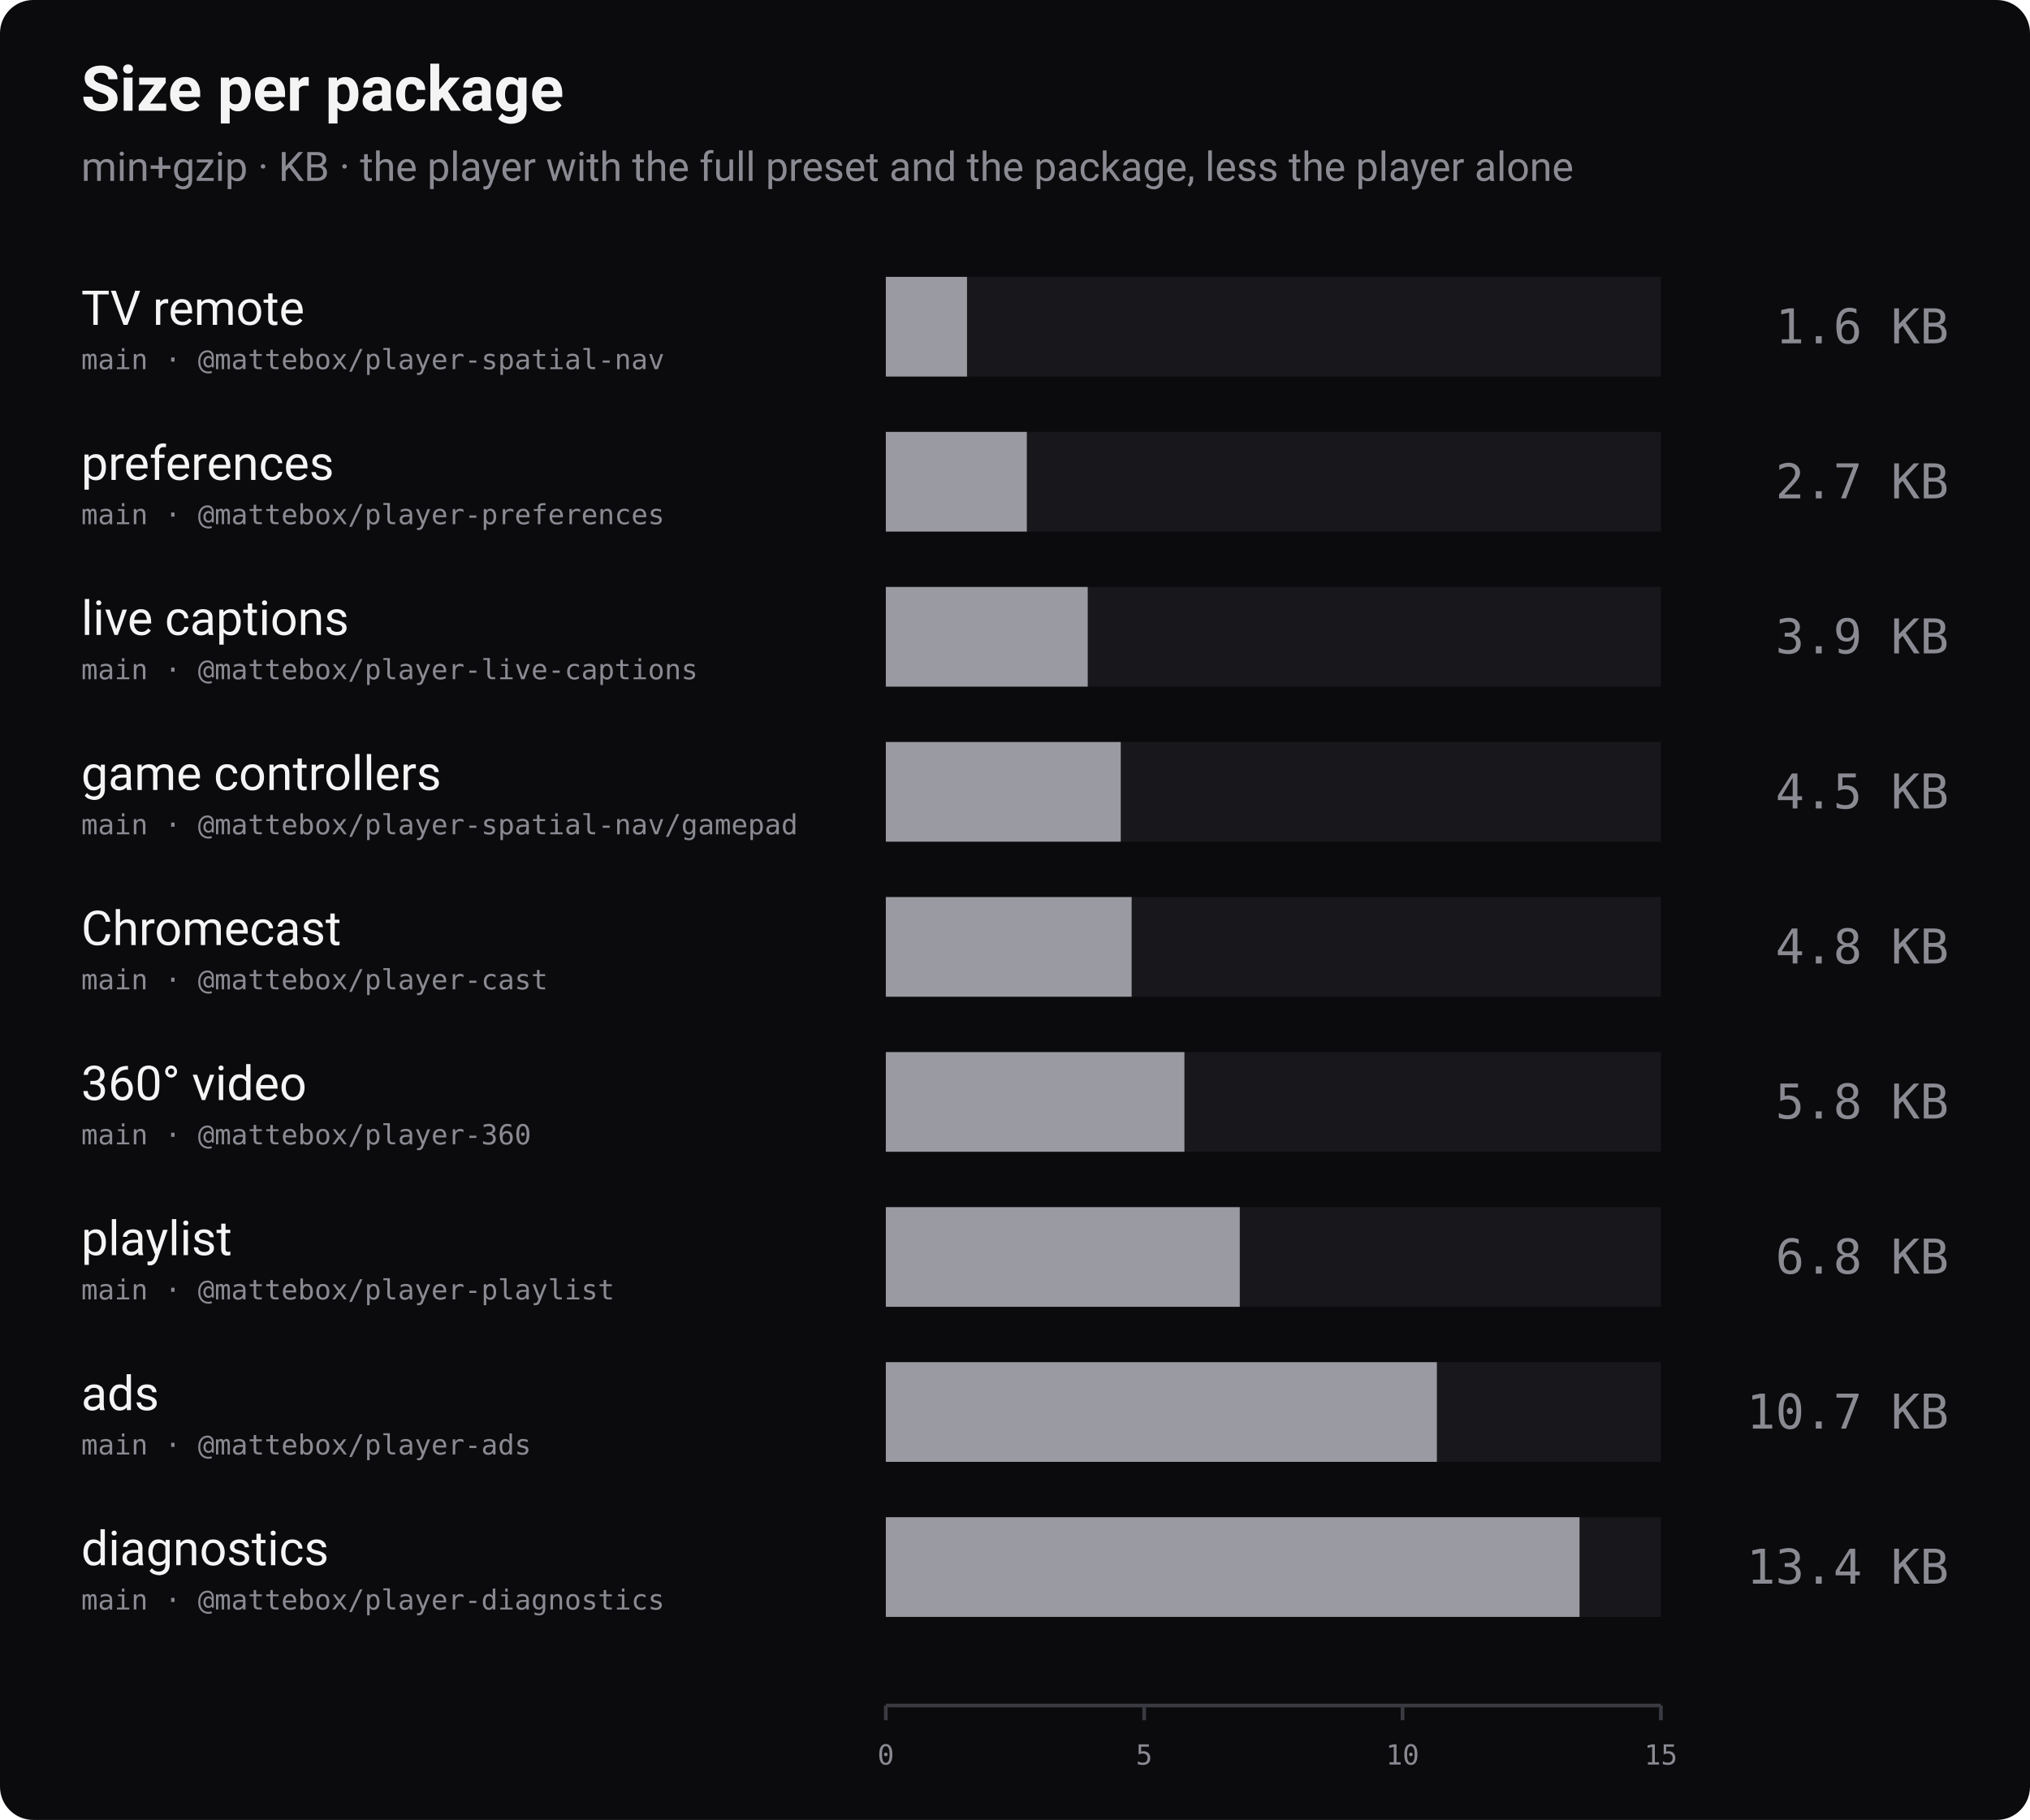
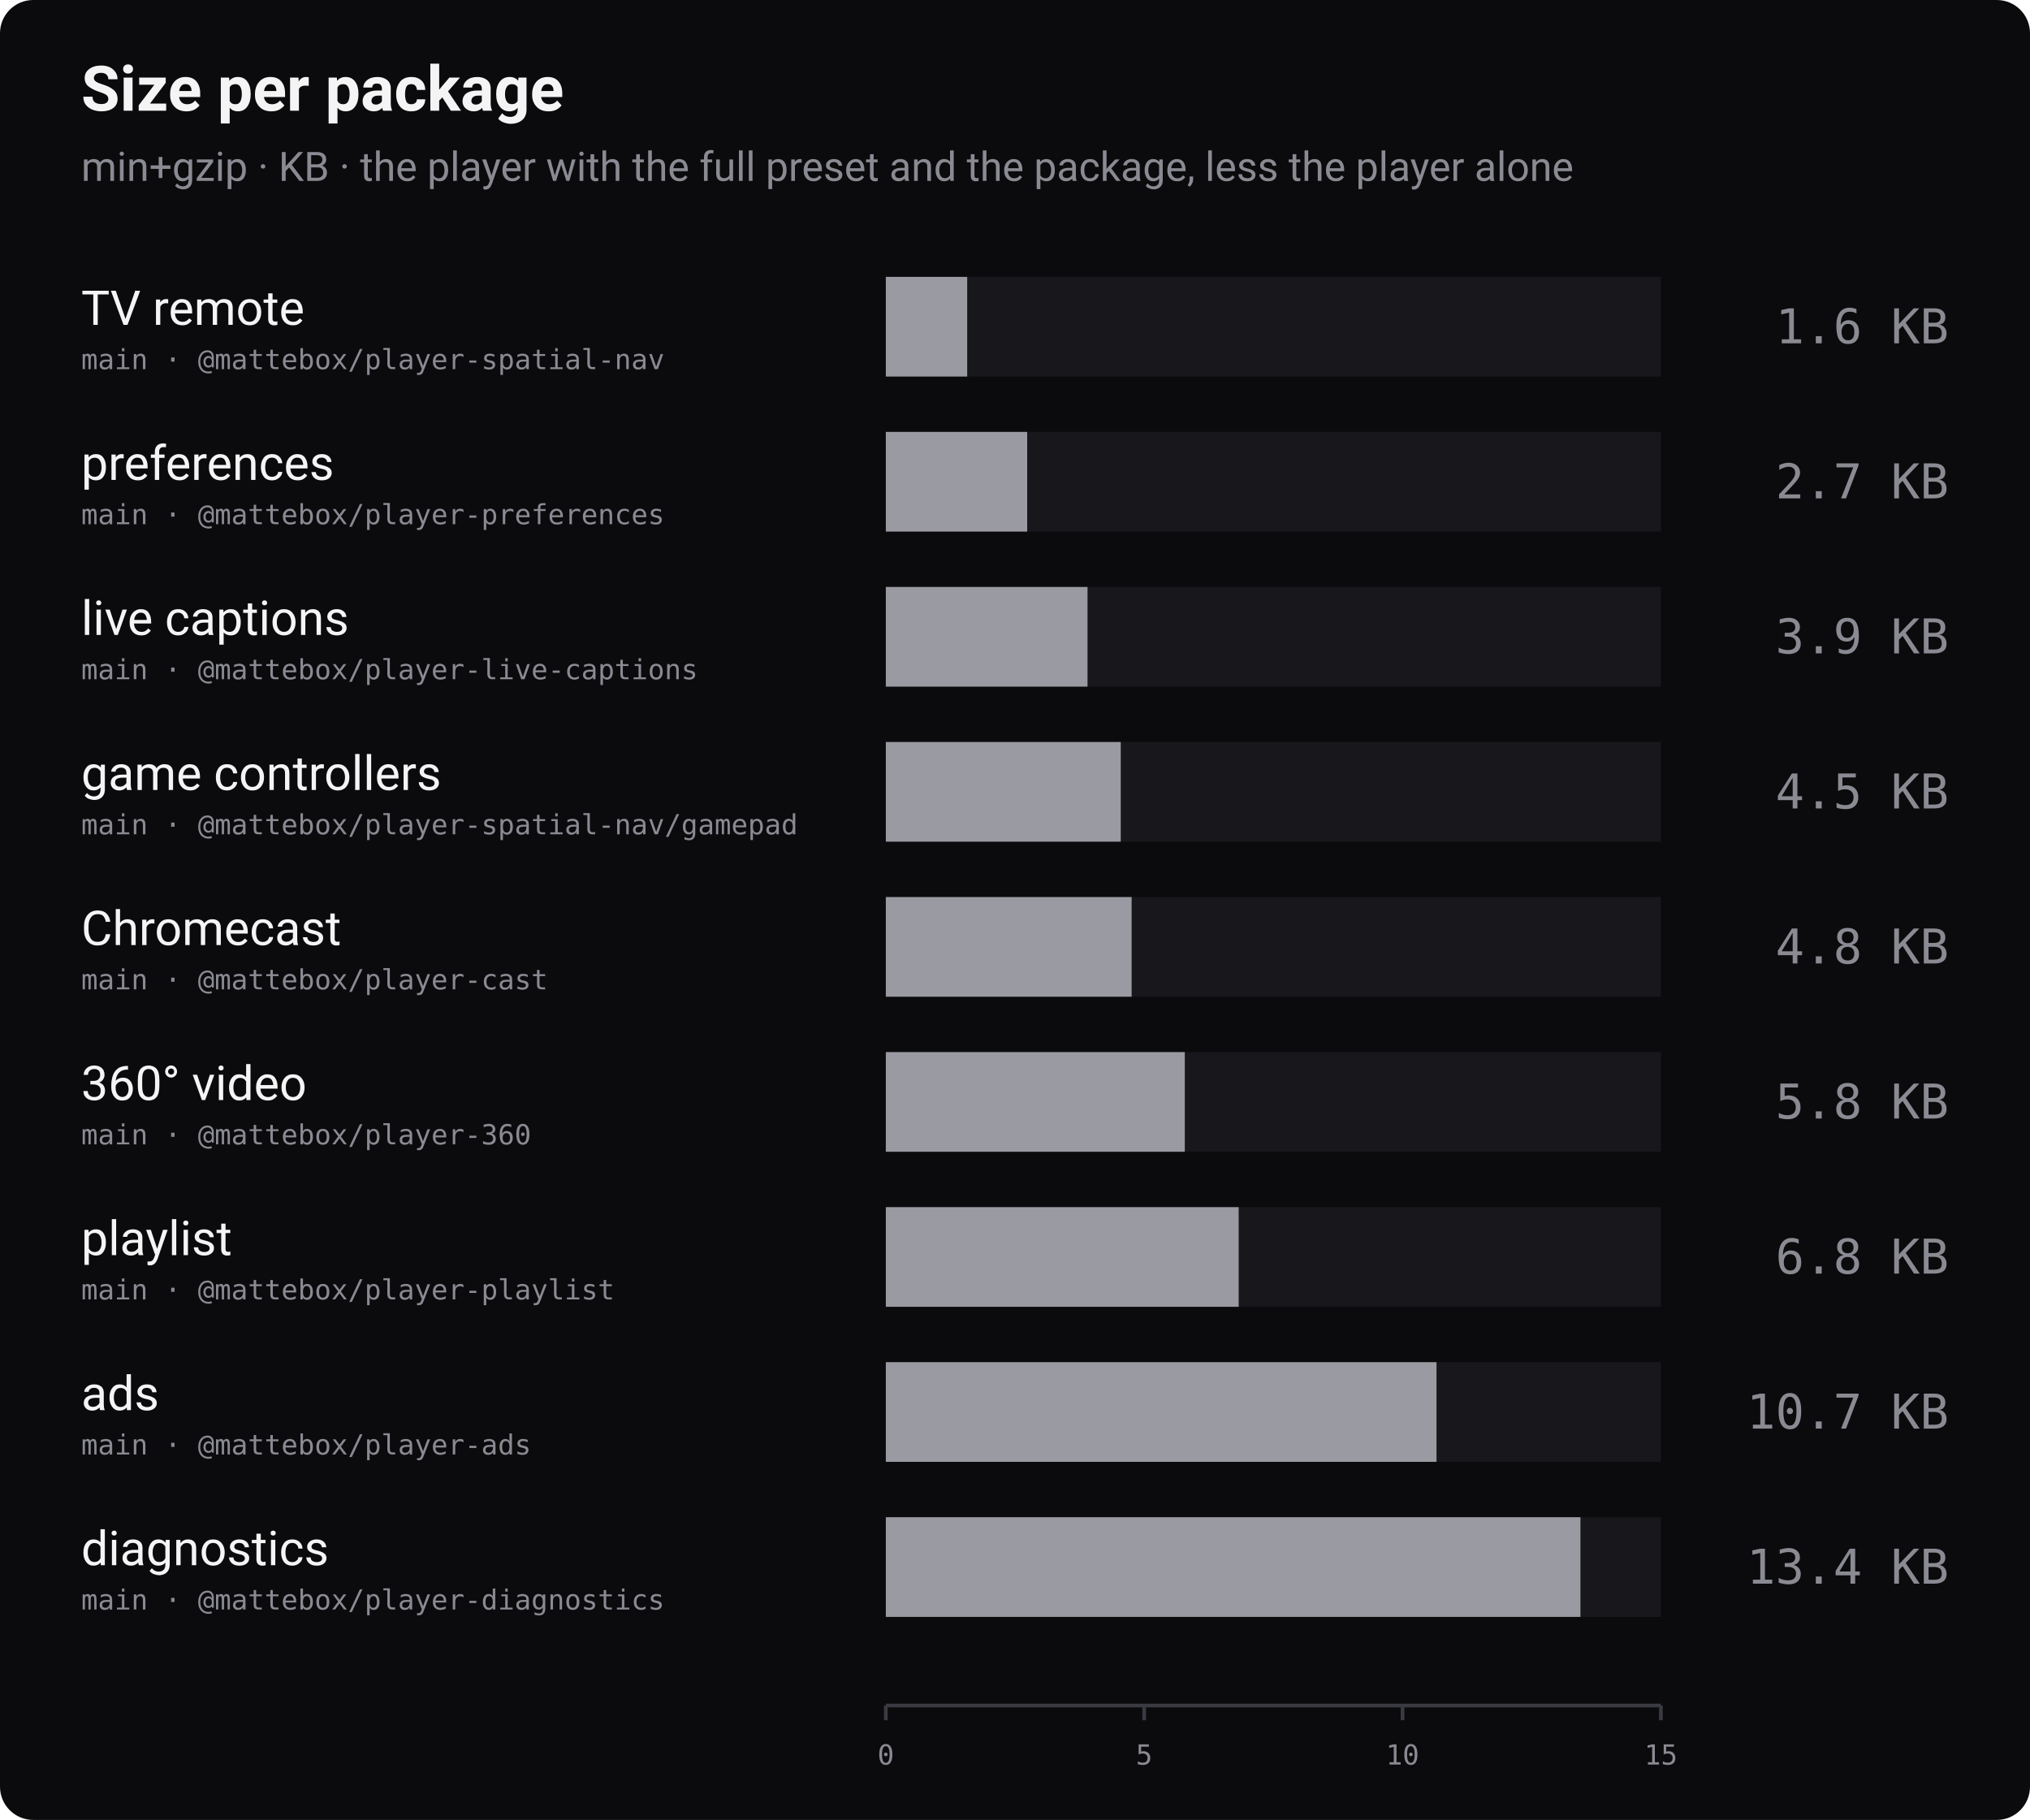
<svg xmlns="http://www.w3.org/2000/svg" width="1100" height="986" viewBox="0 0 1100 986" role="img" aria-label="Bundle size each Mattebox player package adds to the player, min+gzip">
  <rect width="1100" height="986" rx="18" fill="#0b0b0d" />
  <text x="44" y="60" font-family="-apple-system, 'Segoe UI', Roboto, Helvetica, Arial, sans-serif" font-size="34" font-weight="700" fill="#f4f4f5">Size per package</text>
  <text x="44" y="98" font-family="-apple-system, 'Segoe UI', Roboto, Helvetica, Arial, sans-serif" font-size="22" fill="#8a8a93">min+gzip · KB · the player with the full preset and the package, less the player alone</text>
  <text x="44" y="176" font-family="-apple-system, 'Segoe UI', Roboto, Helvetica, Arial, sans-serif" font-size="26" font-weight="400" fill="#f4f4f5">TV remote</text>
  <text x="44" y="200" font-family="ui-monospace, 'SF Mono', Menlo, Consolas, monospace" font-size="15" fill="#8a8a93">main · @mattebox/player-spatial-nav</text>
  <rect x="480" y="150" width="420" height="54" fill="#18181c" />
-   <rect x="480" y="150" width="44.0" height="54" fill="#9a9aa2" />
+   <rect x="480" y="150" width="44.1" height="54" fill="#9a9aa2" />
  <text x="1056" y="186" text-anchor="end" font-family="ui-monospace, 'SF Mono', Menlo, Consolas, monospace" font-size="26" font-weight="400" fill="#8a8a93">1.6 KB</text>
  <text x="44" y="260" font-family="-apple-system, 'Segoe UI', Roboto, Helvetica, Arial, sans-serif" font-size="26" font-weight="400" fill="#f4f4f5">preferences</text>
  <text x="44" y="284" font-family="ui-monospace, 'SF Mono', Menlo, Consolas, monospace" font-size="15" fill="#8a8a93">main · @mattebox/player-preferences</text>
  <rect x="480" y="234" width="420" height="54" fill="#18181c" />
-   <rect x="480" y="234" width="76.4" height="54" fill="#9a9aa2" />
+   <rect x="480" y="234" width="76.6" height="54" fill="#9a9aa2" />
  <text x="1056" y="270" text-anchor="end" font-family="ui-monospace, 'SF Mono', Menlo, Consolas, monospace" font-size="26" font-weight="400" fill="#8a8a93">2.7 KB</text>
  <text x="44" y="344" font-family="-apple-system, 'Segoe UI', Roboto, Helvetica, Arial, sans-serif" font-size="26" font-weight="400" fill="#f4f4f5">live captions</text>
  <text x="44" y="368" font-family="ui-monospace, 'SF Mono', Menlo, Consolas, monospace" font-size="15" fill="#8a8a93">main · @mattebox/player-live-captions</text>
  <rect x="480" y="318" width="420" height="54" fill="#18181c" />
-   <rect x="480" y="318" width="109.4" height="54" fill="#9a9aa2" />
+   <rect x="480" y="318" width="109.3" height="54" fill="#9a9aa2" />
  <text x="1056" y="354" text-anchor="end" font-family="ui-monospace, 'SF Mono', Menlo, Consolas, monospace" font-size="26" font-weight="400" fill="#8a8a93">3.9 KB</text>
  <text x="44" y="428" font-family="-apple-system, 'Segoe UI', Roboto, Helvetica, Arial, sans-serif" font-size="26" font-weight="400" fill="#f4f4f5">game controllers</text>
  <text x="44" y="452" font-family="ui-monospace, 'SF Mono', Menlo, Consolas, monospace" font-size="15" fill="#8a8a93">main · @mattebox/player-spatial-nav/gamepad</text>
  <rect x="480" y="402" width="420" height="54" fill="#18181c" />
  <rect x="480" y="402" width="127.3" height="54" fill="#9a9aa2" />
  <text x="1056" y="438" text-anchor="end" font-family="ui-monospace, 'SF Mono', Menlo, Consolas, monospace" font-size="26" font-weight="400" fill="#8a8a93">4.5 KB</text>
  <text x="44" y="512" font-family="-apple-system, 'Segoe UI', Roboto, Helvetica, Arial, sans-serif" font-size="26" font-weight="400" fill="#f4f4f5">Chromecast</text>
  <text x="44" y="536" font-family="ui-monospace, 'SF Mono', Menlo, Consolas, monospace" font-size="15" fill="#8a8a93">main · @mattebox/player-cast</text>
  <rect x="480" y="486" width="420" height="54" fill="#18181c" />
  <rect x="480" y="486" width="133.2" height="54" fill="#9a9aa2" />
  <text x="1056" y="522" text-anchor="end" font-family="ui-monospace, 'SF Mono', Menlo, Consolas, monospace" font-size="26" font-weight="400" fill="#8a8a93">4.8 KB</text>
  <text x="44" y="596" font-family="-apple-system, 'Segoe UI', Roboto, Helvetica, Arial, sans-serif" font-size="26" font-weight="400" fill="#f4f4f5">360° video</text>
  <text x="44" y="620" font-family="ui-monospace, 'SF Mono', Menlo, Consolas, monospace" font-size="15" fill="#8a8a93">main · @mattebox/player-360</text>
  <rect x="480" y="570" width="420" height="54" fill="#18181c" />
-   <rect x="480" y="570" width="161.8" height="54" fill="#9a9aa2" />
+   <rect x="480" y="570" width="162.0" height="54" fill="#9a9aa2" />
  <text x="1056" y="606" text-anchor="end" font-family="ui-monospace, 'SF Mono', Menlo, Consolas, monospace" font-size="26" font-weight="400" fill="#8a8a93">5.8 KB</text>
  <text x="44" y="680" font-family="-apple-system, 'Segoe UI', Roboto, Helvetica, Arial, sans-serif" font-size="26" font-weight="400" fill="#f4f4f5">playlist</text>
  <text x="44" y="704" font-family="ui-monospace, 'SF Mono', Menlo, Consolas, monospace" font-size="15" fill="#8a8a93">main · @mattebox/player-playlist</text>
  <rect x="480" y="654" width="420" height="54" fill="#18181c" />
-   <rect x="480" y="654" width="191.8" height="54" fill="#9a9aa2" />
+   <rect x="480" y="654" width="191.2" height="54" fill="#9a9aa2" />
  <text x="1056" y="690" text-anchor="end" font-family="ui-monospace, 'SF Mono', Menlo, Consolas, monospace" font-size="26" font-weight="400" fill="#8a8a93">6.8 KB</text>
  <text x="44" y="764" font-family="-apple-system, 'Segoe UI', Roboto, Helvetica, Arial, sans-serif" font-size="26" font-weight="400" fill="#f4f4f5">ads</text>
  <text x="44" y="788" font-family="ui-monospace, 'SF Mono', Menlo, Consolas, monospace" font-size="15" fill="#8a8a93">main · @mattebox/player-ads</text>
  <rect x="480" y="738" width="420" height="54" fill="#18181c" />
-   <rect x="480" y="738" width="298.6" height="54" fill="#9a9aa2" />
+   <rect x="480" y="738" width="298.4" height="54" fill="#9a9aa2" />
  <text x="1056" y="774" text-anchor="end" font-family="ui-monospace, 'SF Mono', Menlo, Consolas, monospace" font-size="26" font-weight="400" fill="#8a8a93">10.7 KB</text>
  <text x="44" y="848" font-family="-apple-system, 'Segoe UI', Roboto, Helvetica, Arial, sans-serif" font-size="26" font-weight="400" fill="#f4f4f5">diagnostics</text>
  <text x="44" y="872" font-family="ui-monospace, 'SF Mono', Menlo, Consolas, monospace" font-size="15" fill="#8a8a93">main · @mattebox/player-diagnostics</text>
  <rect x="480" y="822" width="420" height="54" fill="#18181c" />
-   <rect x="480" y="822" width="375.9" height="54" fill="#9a9aa2" />
+   <rect x="480" y="822" width="376.4" height="54" fill="#9a9aa2" />
  <text x="1056" y="858" text-anchor="end" font-family="ui-monospace, 'SF Mono', Menlo, Consolas, monospace" font-size="26" font-weight="400" fill="#8a8a93">13.4 KB</text>
  <line x1="480" y1="924" x2="900" y2="924" stroke="#3a3a42" stroke-width="2" />
  <line x1="480.0" y1="924" x2="480.0" y2="932" stroke="#3a3a42" stroke-width="2" />
  <text x="480.0" y="956" text-anchor="middle" font-family="ui-monospace, 'SF Mono', Menlo, Consolas, monospace" font-size="15" fill="#8a8a93">0</text>
  <line x1="620.0" y1="924" x2="620.0" y2="932" stroke="#3a3a42" stroke-width="2" />
  <text x="620.0" y="956" text-anchor="middle" font-family="ui-monospace, 'SF Mono', Menlo, Consolas, monospace" font-size="15" fill="#8a8a93">5</text>
  <line x1="760.0" y1="924" x2="760.0" y2="932" stroke="#3a3a42" stroke-width="2" />
  <text x="760.0" y="956" text-anchor="middle" font-family="ui-monospace, 'SF Mono', Menlo, Consolas, monospace" font-size="15" fill="#8a8a93">10</text>
  <line x1="900.0" y1="924" x2="900.0" y2="932" stroke="#3a3a42" stroke-width="2" />
  <text x="900.0" y="956" text-anchor="middle" font-family="ui-monospace, 'SF Mono', Menlo, Consolas, monospace" font-size="15" fill="#8a8a93">15</text>
</svg>
